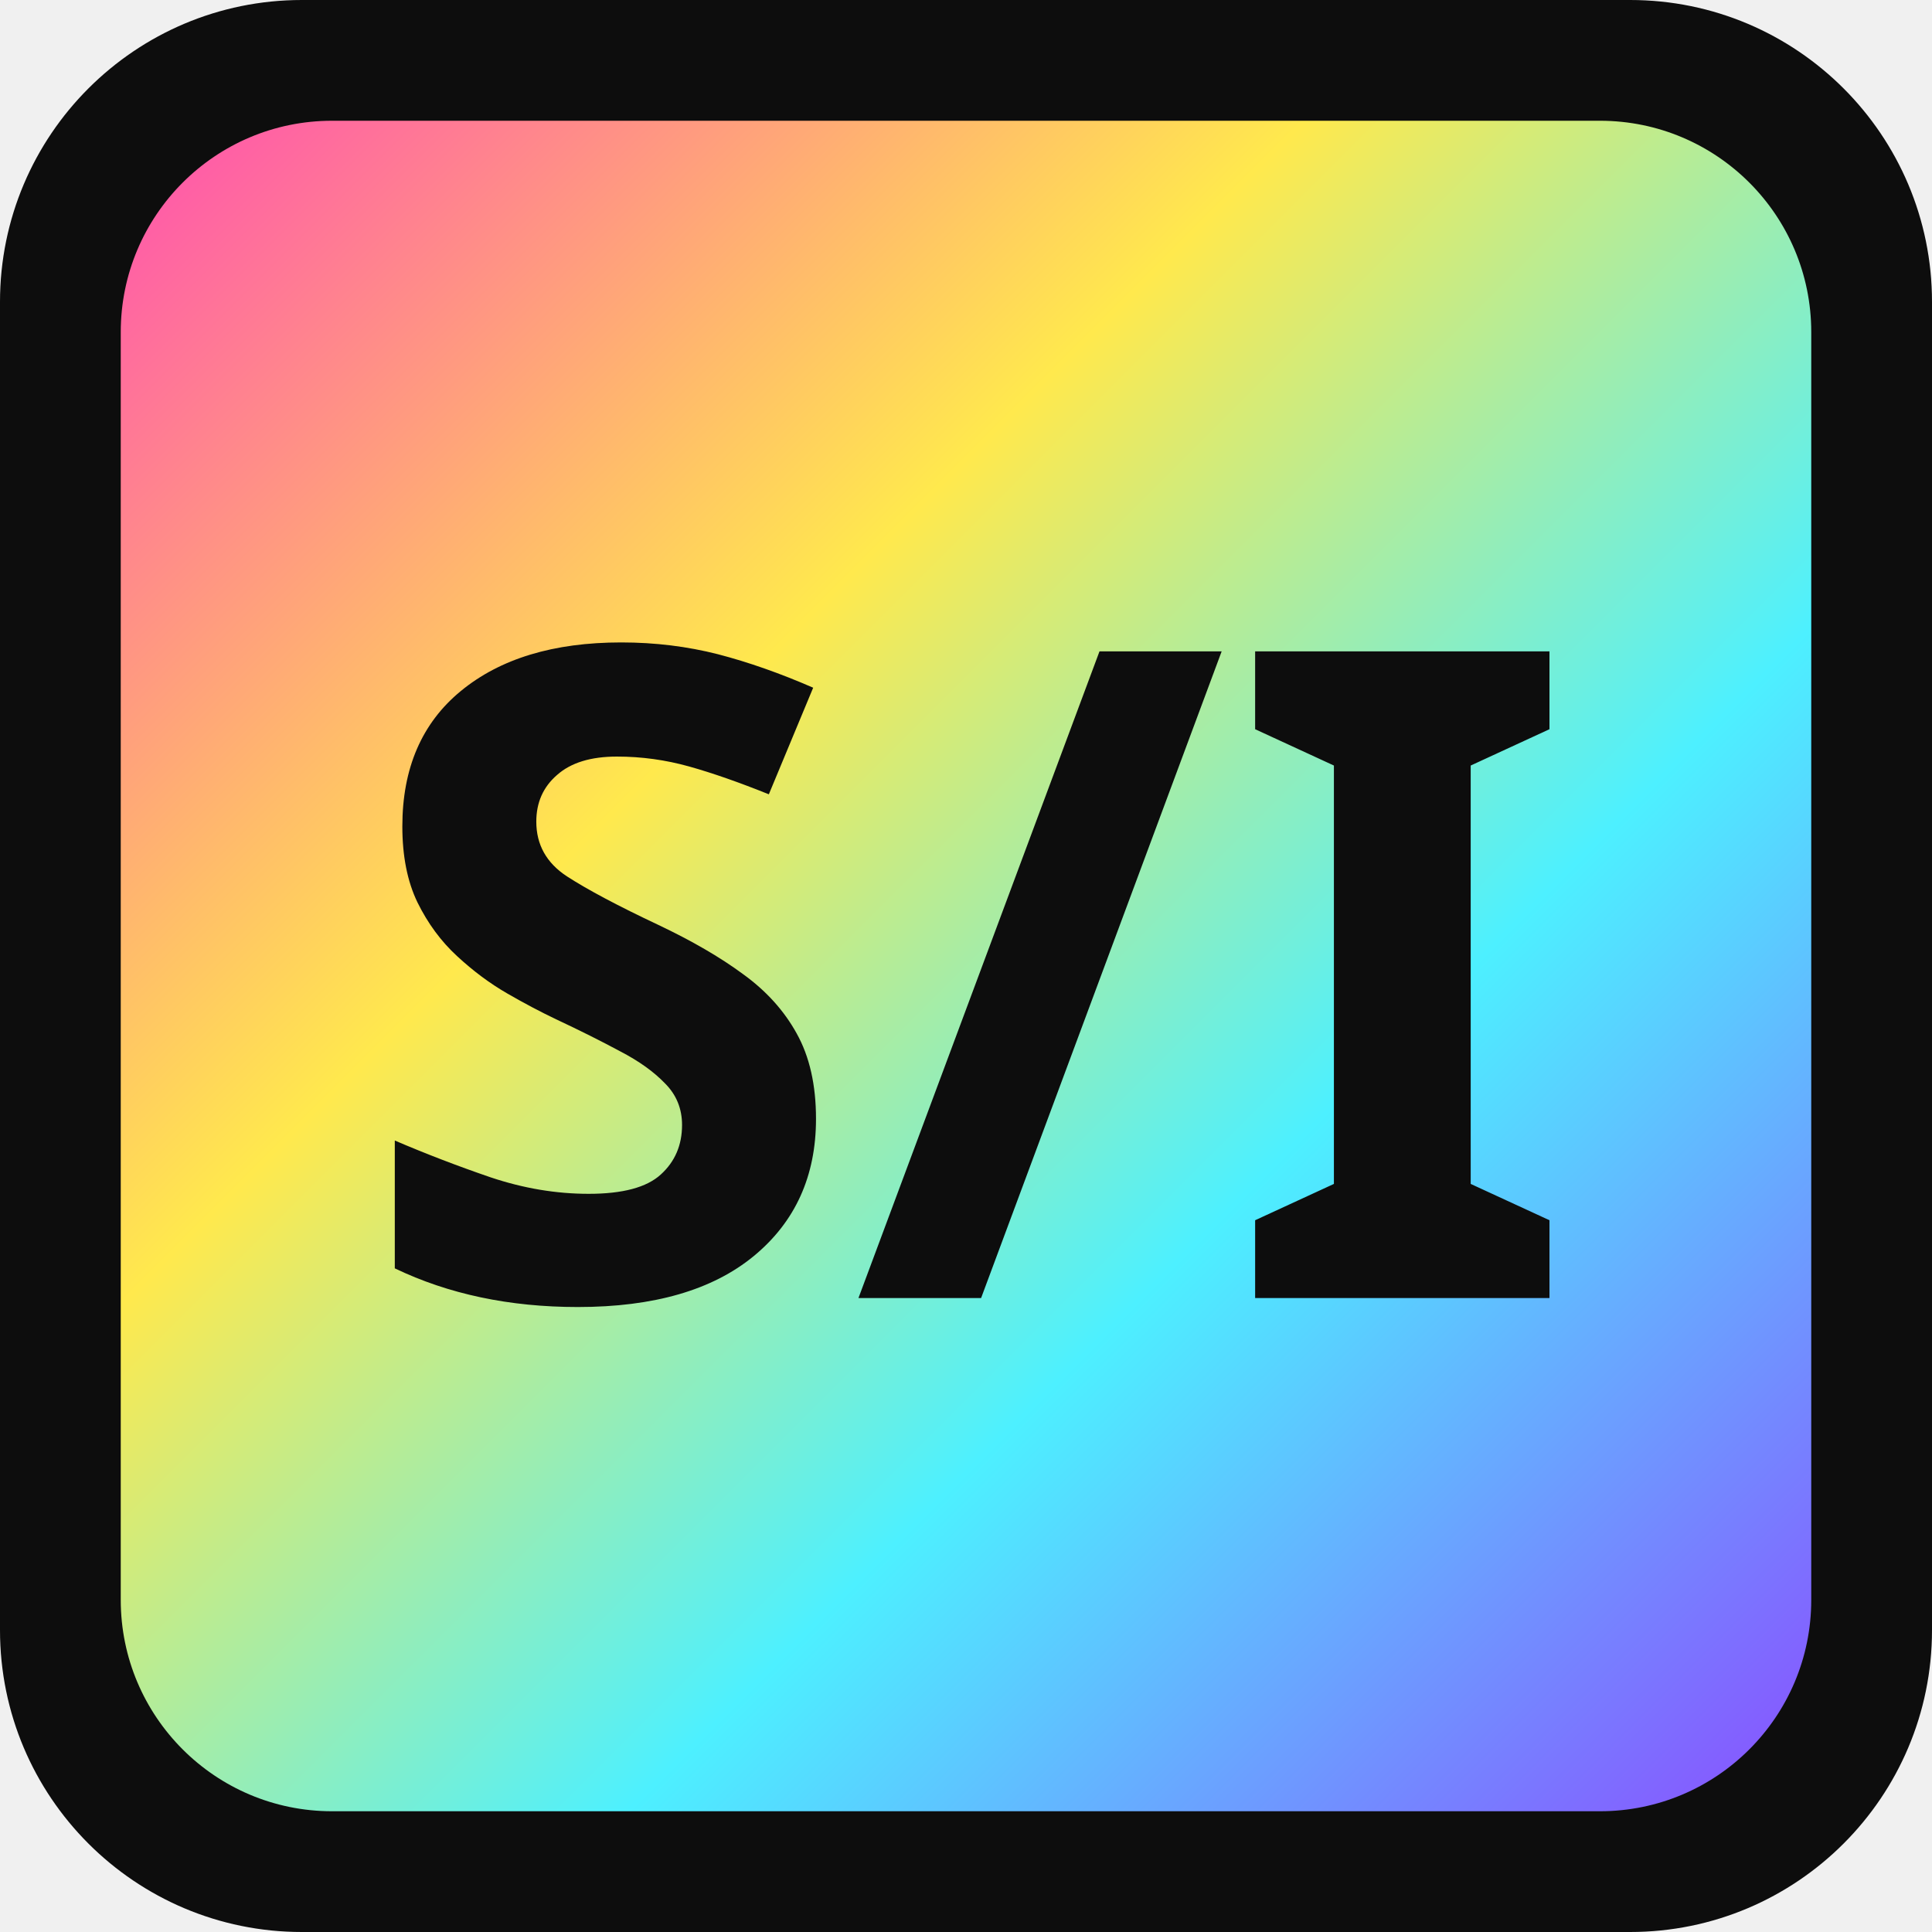
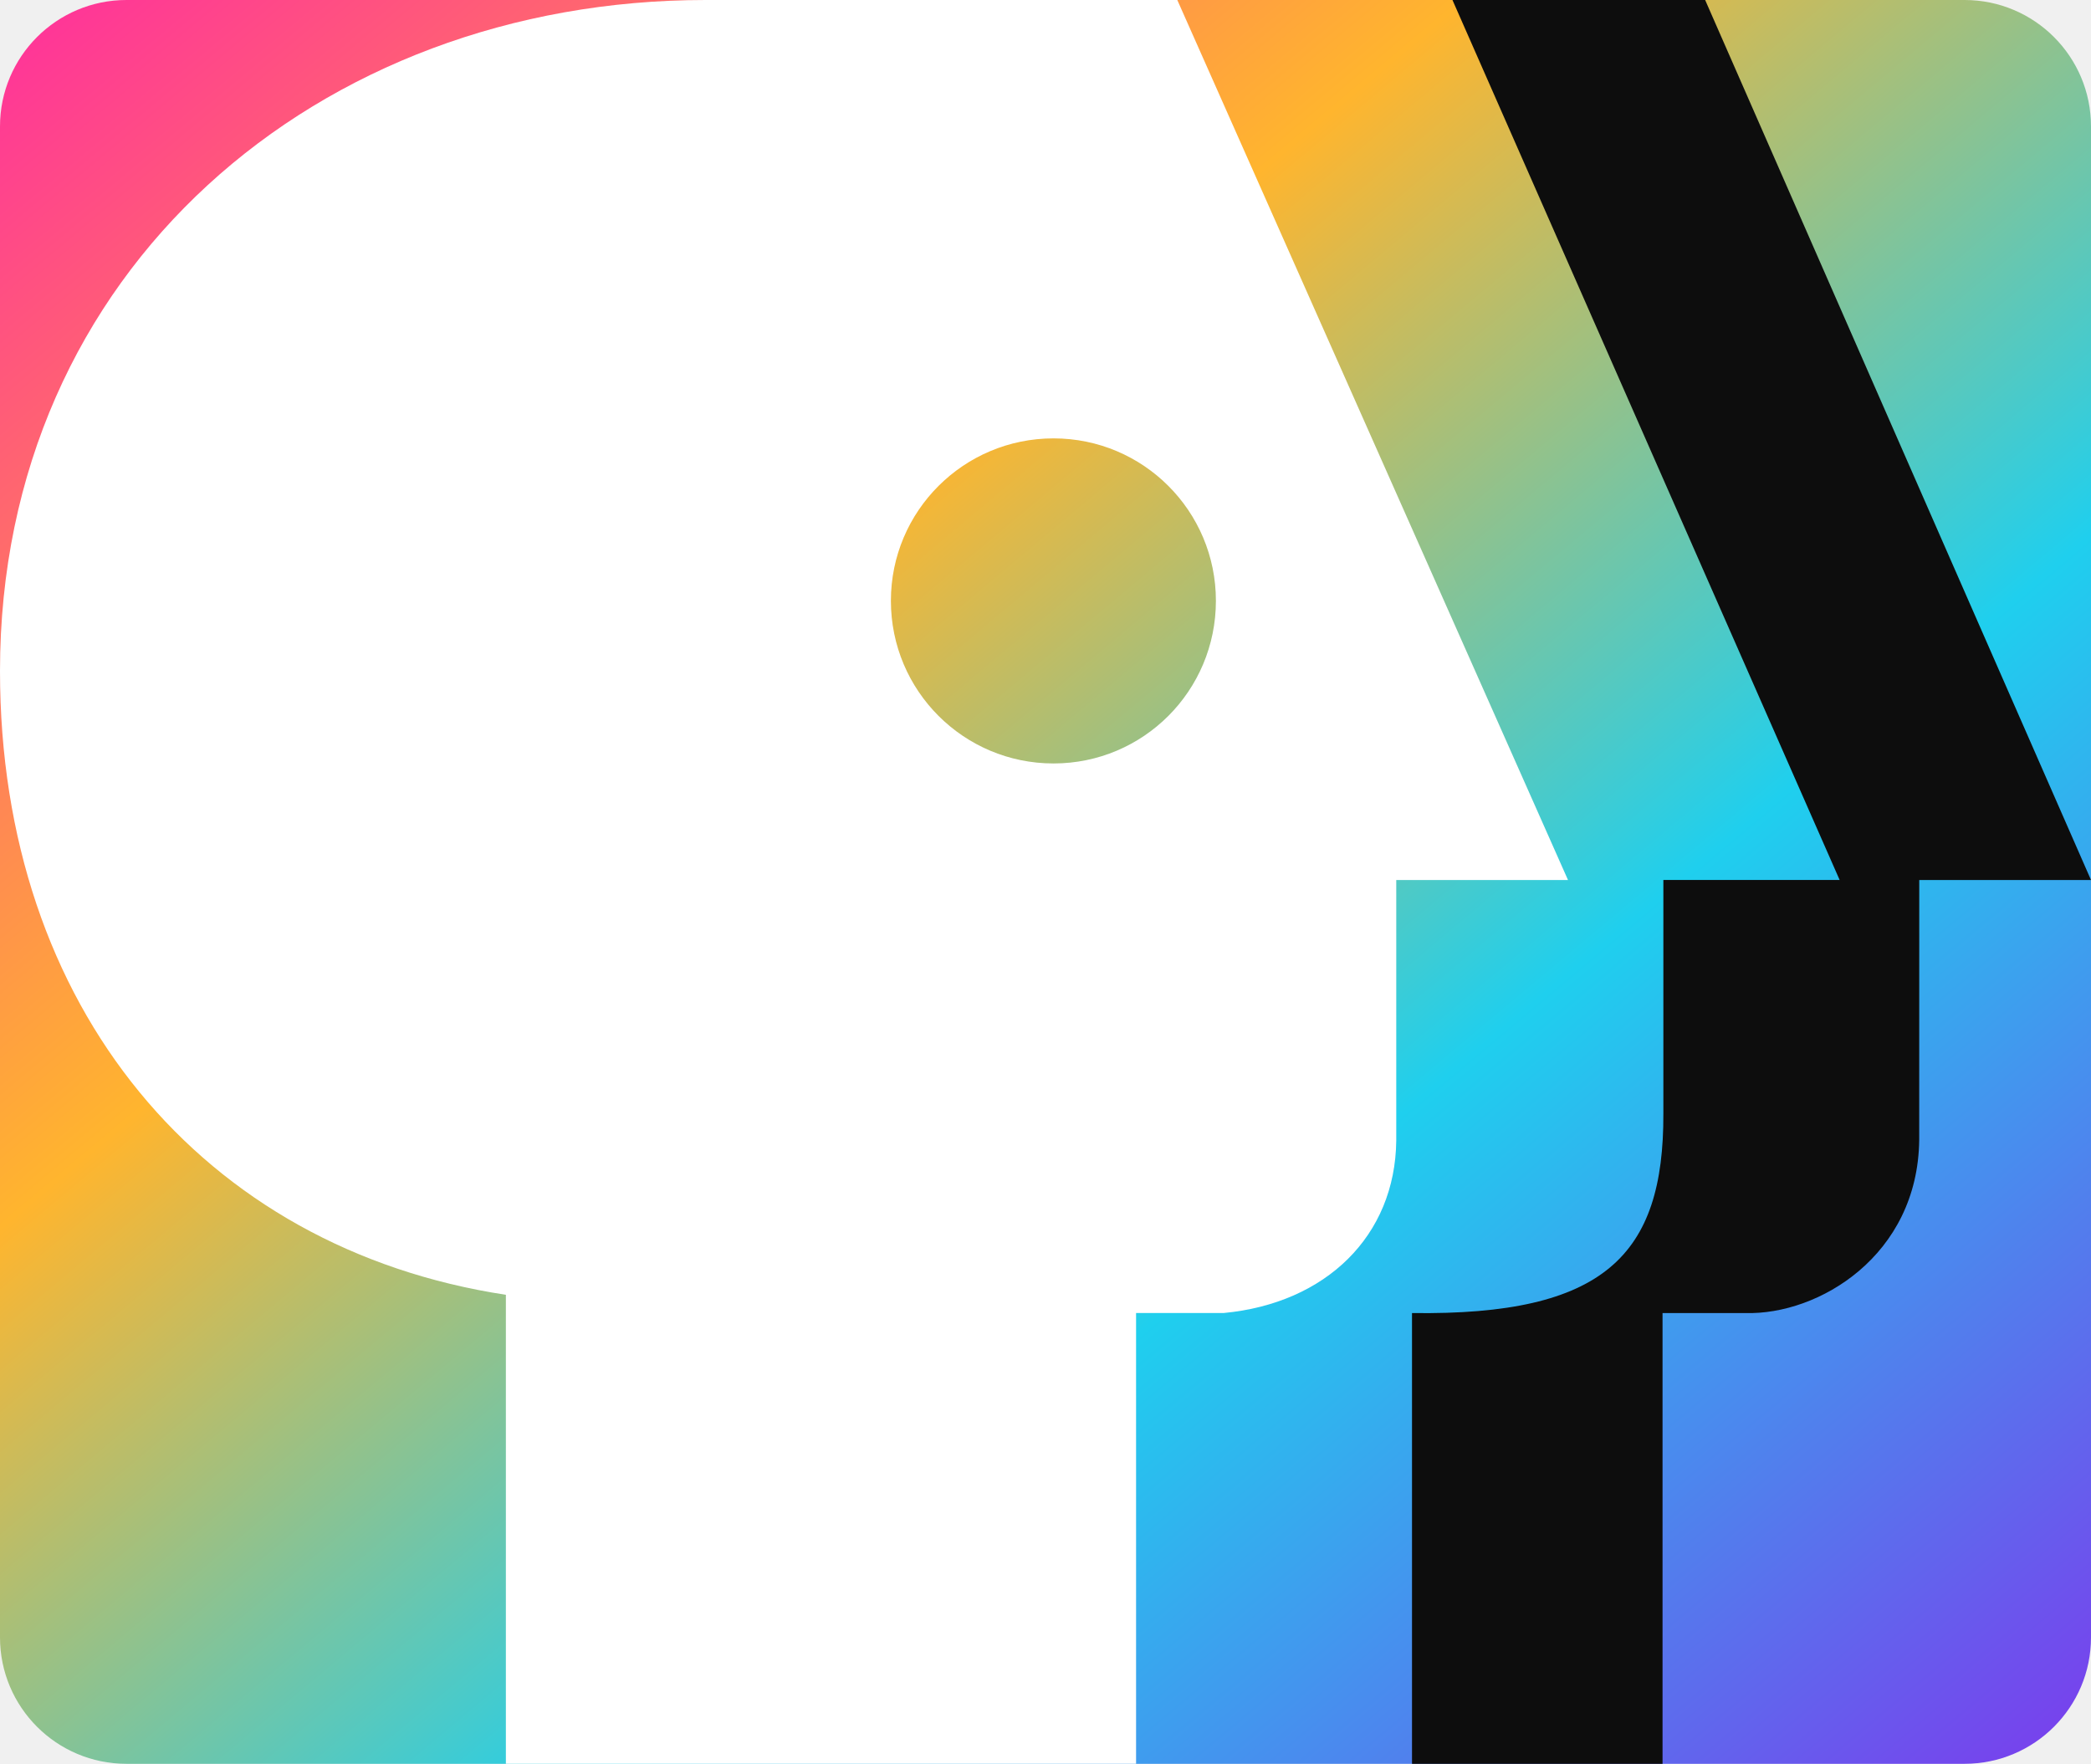
- <svg xmlns="http://www.w3.org/2000/svg" viewBox="0 0 64 64">
+ <svg xmlns="http://www.w3.org/2000/svg" viewBox="0 0 264.583 223.178">
  <defs>
    <linearGradient id="slick" x1="0" y1="0" x2="1" y2="1">
-       <stop offset="0" stop-color="#FF4FB0" />
-       <stop offset="0.35" stop-color="#FFE94D" />
-       <stop offset="0.65" stop-color="#4DF0FF" />
-       <stop offset="1" stop-color="#8A4DFF" />
+       <stop offset="0" stop-color="#FF2E9E" />
+       <stop offset="0.35" stop-color="#FFB52E" />
+       <stop offset="0.65" stop-color="#1FCFEE" />
+       <stop offset="1" stop-color="#7C3AED" />
    </linearGradient>
+     <clipPath id="r">
+       <rect width="264.583" height="223.178" rx="16" />
+     </clipPath>
  </defs>
-   <rect width="64" height="64" rx="10" fill="#0D0D0D" />
-   <rect x="4" y="4" width="56" height="56" rx="7" fill="url(#slick)" />
-   <text x="32" y="43" text-anchor="middle" font-family="Arial Black, Impact, sans-serif" font-weight="900" font-size="30" fill="#0D0D0D">S/I</text>
+   <g clip-path="url(#r)">
+     <rect width="264.583" height="223.178" fill="url(#slick)" />
+     <path d="M 89.268,-6.93e-5 H 148.969 L 198.405,111.348 H 176.674 v 32.991 c -0.137,12.038 -8.884,20.576 -21.835,21.799 h -11.087 v 57.035 H 64.01 V 163.833 C 25.698,158.004 6e-6,127.554 6e-6,84.901 6e-6,34.176 40.311,-6.93e-5 89.268,-6.93e-5 Z m 44.037,55.469 c -11.359,0 -20.576,9.19 -20.576,20.55 0,11.394 9.217,20.583 20.576,20.583 11.359,0 20.548,-9.189 20.548,-20.583 0,-11.357 -9.189,-20.55 -20.548,-20.55 z" fill="#ffffff" />
+     <path d="m 183.786,-6.9532424e-5 h 31.975 L 264.583,111.348 H 242.852 l -0.006,32.892 c -0.168,14.649 -12.748,22.175 -22.005,21.903 H 210.368 v 57.035 h -31.701 v -57.035 c 24.344,0.339 31.873,-7.323 31.805,-25.227 v -29.569 h 22.306 z" fill="#0d0d0d" />
+   </g>
</svg>
